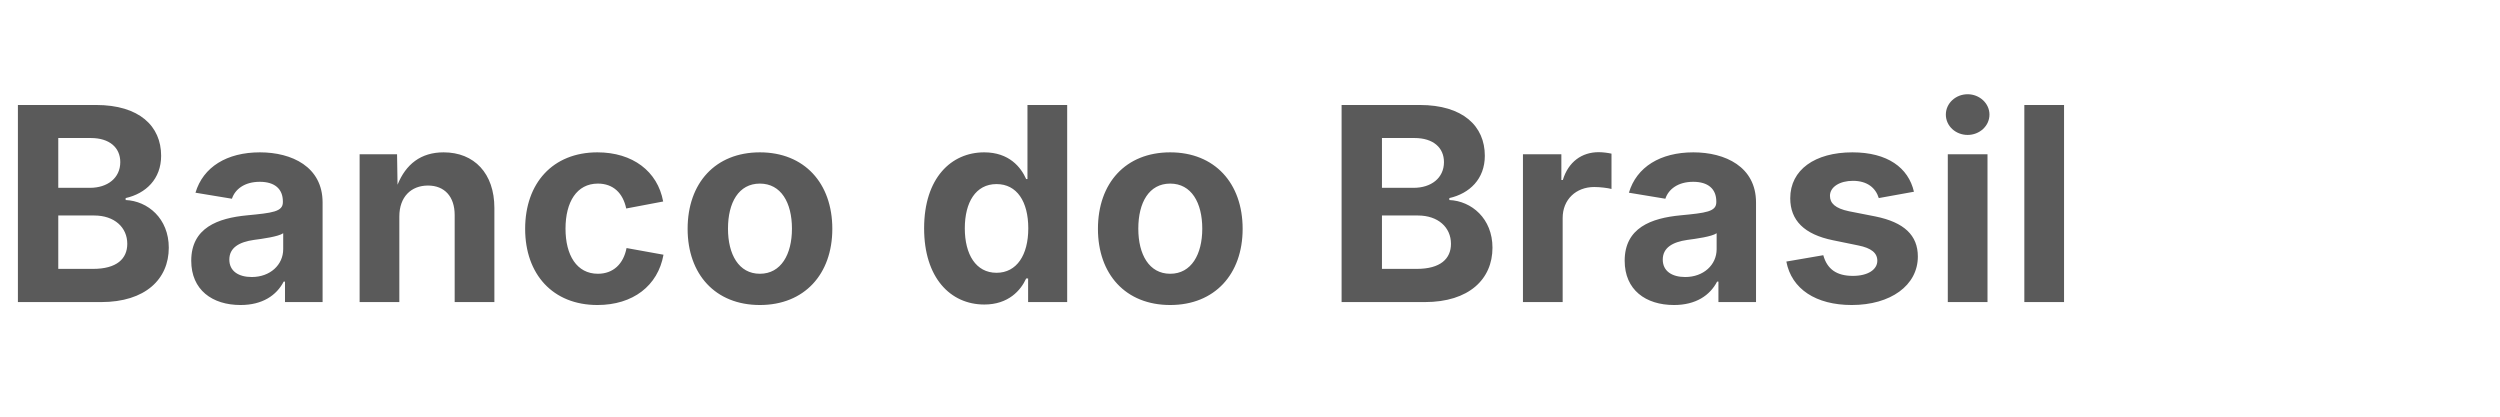
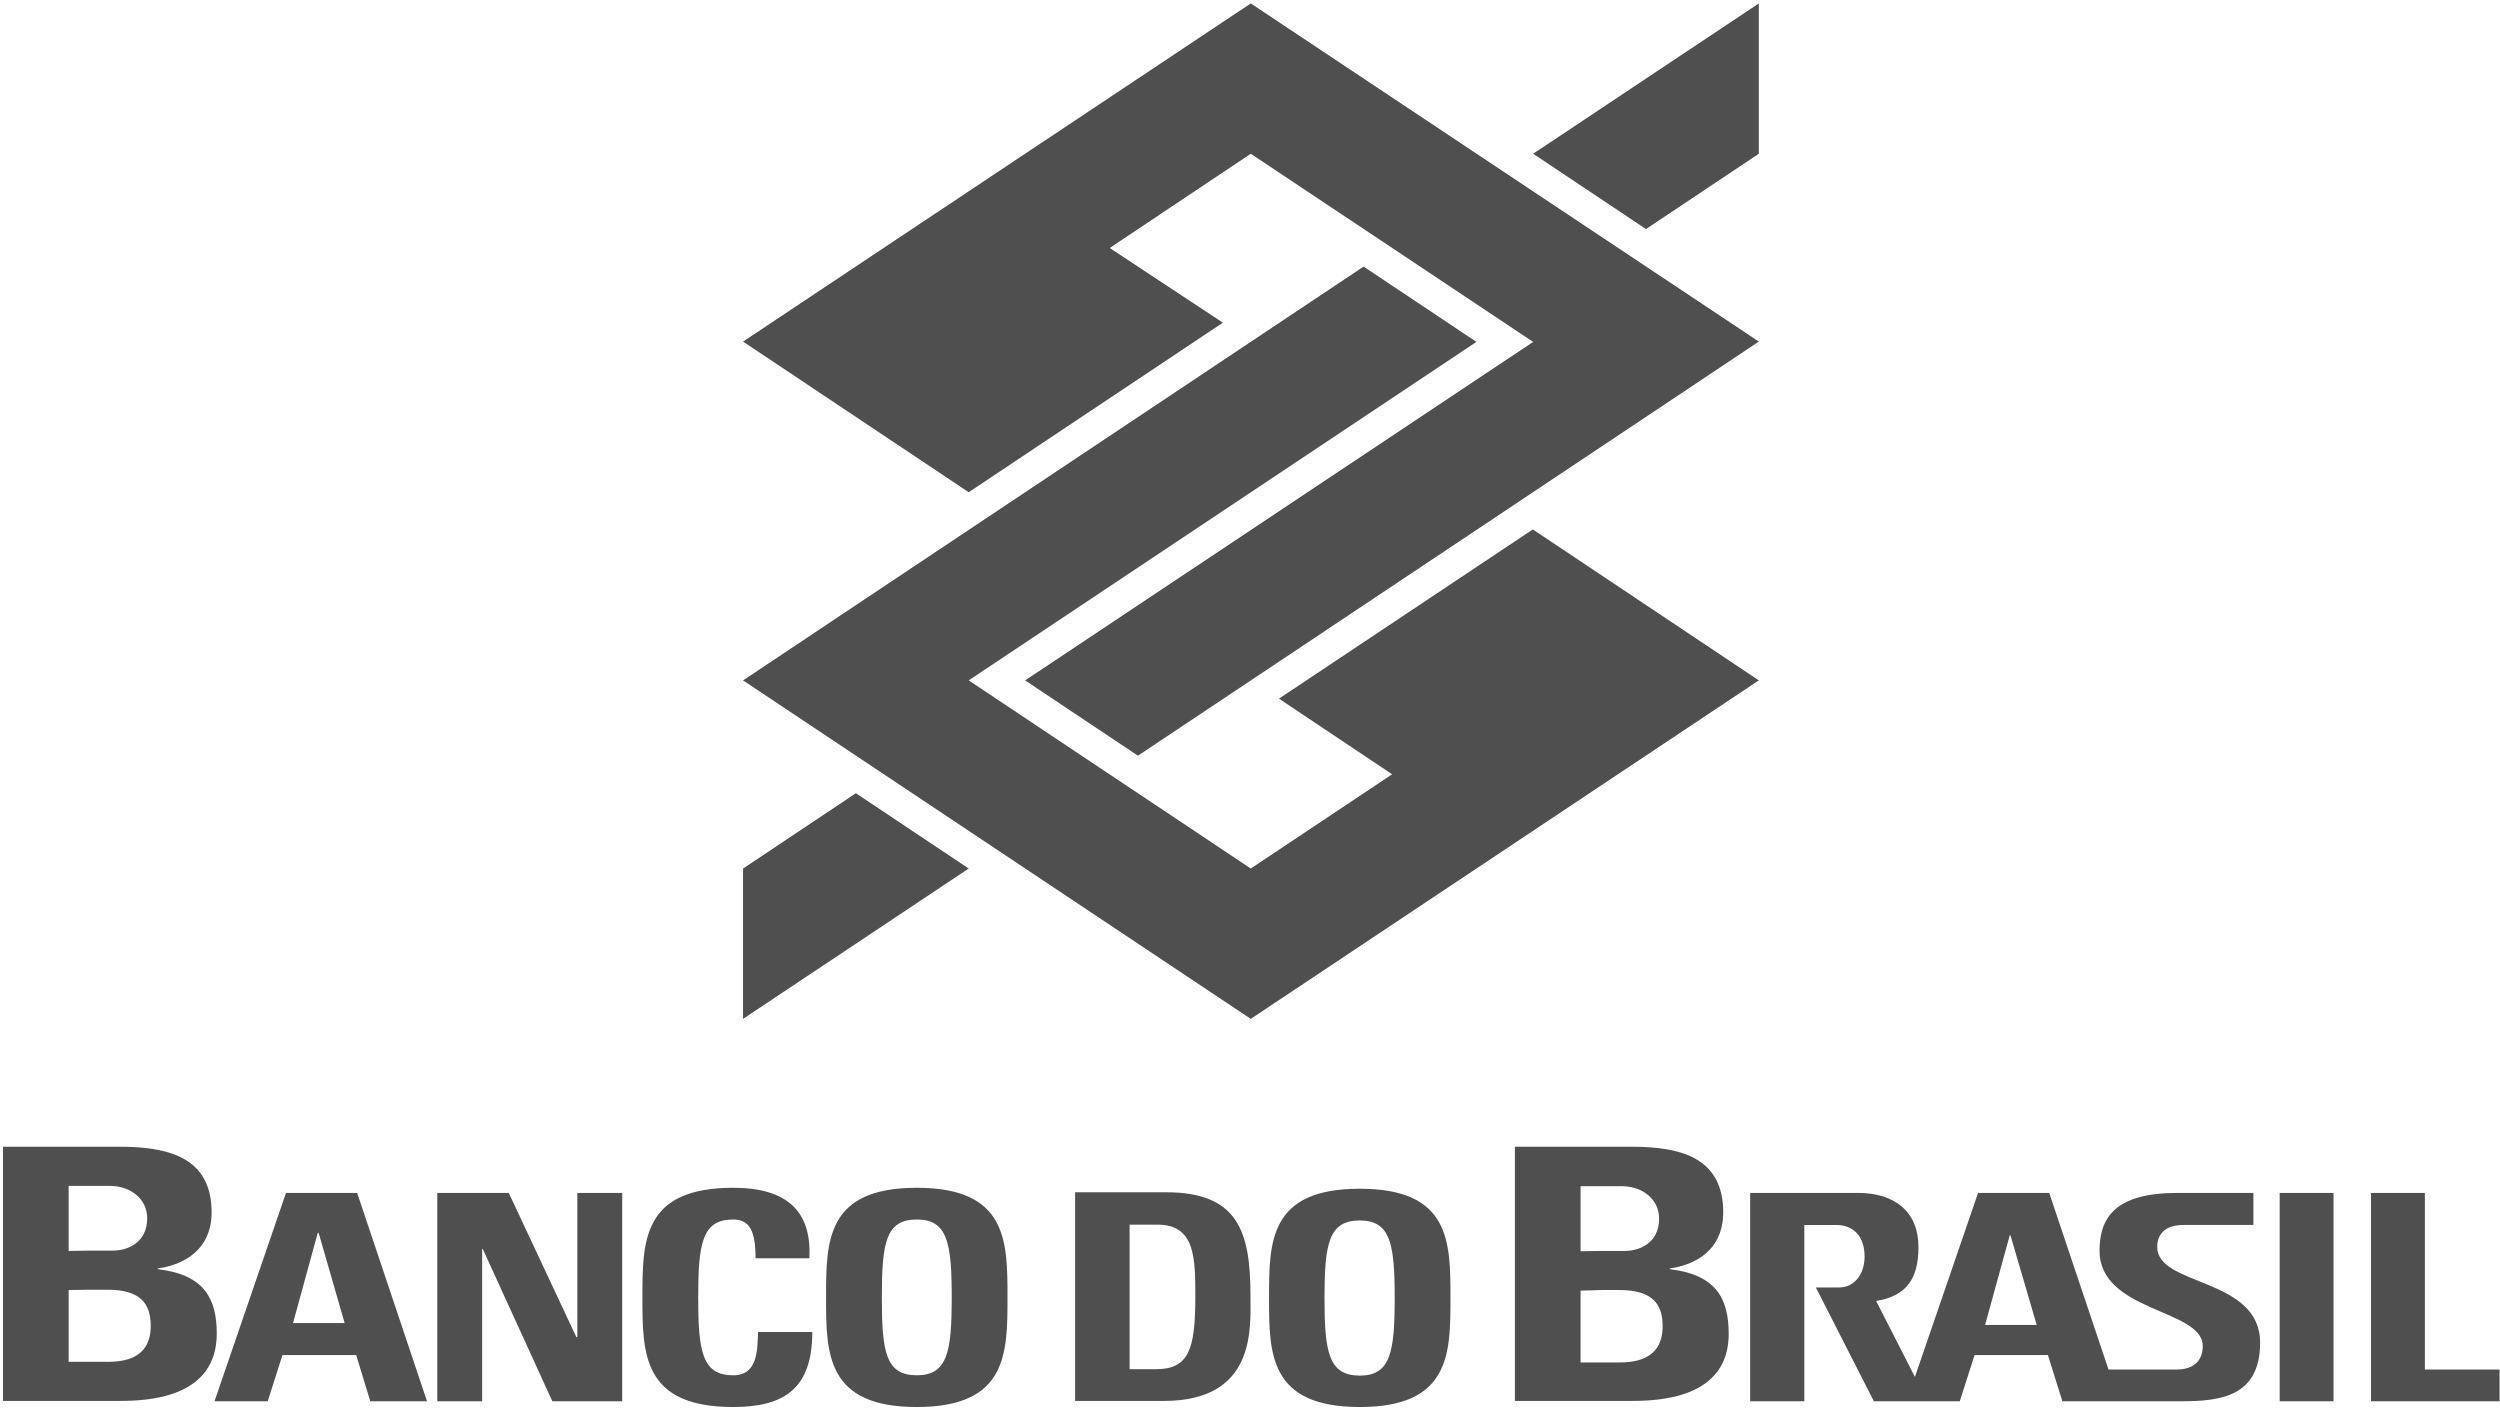
- <svg xmlns="http://www.w3.org/2000/svg" viewBox="0 0 240 40">
-   <text x="0" y="29" font-family="system-ui, -apple-system, sans-serif" font-size="26" font-weight="700" letter-spacing="0.3" fill="#5A5A5A">Banco do Brasil</text>
+ <svg xmlns="http://www.w3.org/2000/svg" data-bbox="0.84 0.971 708.031 398.06" viewBox="0 0 709 400" height="400" width="709" data-type="color">
+   <g>
+     <path fill="#4f4f4f" d="m322.72 214.317-31.995-21.362 144.079-95.99-80.085-53.361L314.72 70.33l32.089 21.179-72.085 48.087-63.995-42.725 143.99-95.9 144.08 95.9zm-47.996 31.999-31.996-21.362-31.999 21.362v42.635zM466.8 64.966l-31.996-21.362L498.799.972v42.632z" clip-rule="evenodd" fill-rule="evenodd" data-color="1" />
+     <path fill="#4f4f4f" d="m394.809 219.592-32.089-21.456 71.991-47.993 64.088 42.812-144.08 95.996-143.989-95.996L386.715 75.602l31.999 21.363-143.99 95.99 79.995 53.361zM33.836 397.301c7.907 0 27.636-.725 27.636-19.088 0-9.821-3.454-16.729-16.726-18.272v-.184c10.182-1.546 15.273-7.543 15.273-15.904 0-15.363-11.819-18.637-26-18.637H.84v72.085zm-14.364-42.539v-18.453h11.545c6.27 0 10.726 3.909 10.726 9.18 0 6.999-5.635 9.183-9.724 9.183h-6.544zm6.002 10.998h4.908c9.457 0 12.363 3.911 12.363 10.272 0 10.091-8.909 10.182-12.817 10.182H19.475V365.85zm111.263 31.634v-43.179h.181l19.725 43.179h19.816v-59.087h-12.724v40.908h-.274l-19.181-40.908h-20.27v59.087zm71.177 1.637c14.451 0 22.451-5.181 22.451-21.269h-15.363c-.274 4.817.091 12.27-7.088 12.27-8.726 0-9.908-6.635-9.908-22.088 0-15.456 1.182-22.091 9.908-22.091 4.543 0 6.363 3 6.363 10.998h15.273c.635-12.908-5.819-19.997-21.633-19.997-25.726 0-25.726 15.183-25.726 31.09-.003 15.814-.003 31.087 25.723 31.087m-131.99-1.637 4.181-13.091h20.909l3.998 13.091h16.091l-19.816-59.087H81.104l-20.27 59.087zm21.816-22.178H83.105l6.999-25.544h.273zm162.259 14.813c-8.819 0-9.908-6.635-9.908-22.088 0-15.456 1.089-22.091 9.908-22.091 8.726 0 9.908 6.635 9.908 22.091 0 15.453-1.182 22.088-9.908 22.088m0 9.002c25.725 0 25.725-15.27 25.725-31.087 0-15.907 0-31.09-25.725-31.09s-25.725 15.183-25.725 31.09c0 15.814 0 31.087 25.725 31.087m401.787-1.637v-59.087h-15.273v59.087zm47.085 0v-9.002h-21.179v-50.085h-15.273v59.087zm-246.25-.093c7.907 0 27.636-.725 27.636-18.998 0-9.908-3.454-16.816-16.729-18.362v-.184c10.182-1.546 15.182-7.543 15.182-15.904 0-15.363-11.725-18.637-25.908-18.637h-33.179v72.085zm-14.367-42.448v-18.456h11.548c6.27 0 10.723 3.911 10.723 9.183 0 6.998-5.635 9.182-9.724 9.182h-6.544zm6.003 10.997h4.907c9.457 0 12.36 3.908 12.36 10.272 0 10.092-8.906 10.272-12.817 10.272h-10.456V366.03zm-133.901-18.543h7.91c10.726 0 10.726 9.544 10.726 20.454 0 14.908-1.817 20.544-11.181 20.544h-7.455zm-15.451 49.994h25.181c26.27 0 24.546-20.815 24.546-29.905 0-18.453-3.728-29.272-24.001-29.272h-25.726zm80.721-7.179c-8.819 0-9.999-6.634-9.999-21.997s1.183-22.001 9.999-22.001c8.725 0 9.908 6.635 9.908 22.001 0 15.363-1.183 21.997-9.908 21.997m0 8.909c25.725 0 25.725-15.27 25.725-30.903 0-15.908 0-31-25.725-31s-25.726 15.092-25.726 31c0 15.63 0 30.903 25.726 30.903m191.983-23.273h-14.635l6.998-25.452h.184zm41.091 21.636c11.09 0 22.268-1.363 22.268-16.632 0-18.544-29.179-15.908-29.179-27.092 0-4.089 2.726-6.27 7.456-6.27h19.819v-9.09h-21.547c-17.724 0-22.087 7.089-22.087 16.362 0 17.545 29.27 16.452 29.27 27.089 0 3.998-2.453 6.634-7.36 6.634h-19.365l-16.816-50.085h-20.18l-17.908 52.179-11.001-21.543c8.548-1.363 11.999-6.273 11.999-15.179.091-10.002-6.634-15.457-17.09-15.457h-30.635v59.087h15.363v-49.994h9.089c4.82 0 8.001 3.183 8.001 8.999 0 4.908-2.91 8.906-7.546 8.723h-6.274l16.455 32.272h24.363l4.182-13.091h20.818l4.089 13.091z" clip-rule="evenodd" fill-rule="evenodd" data-color="1" />
+   </g>
</svg>
